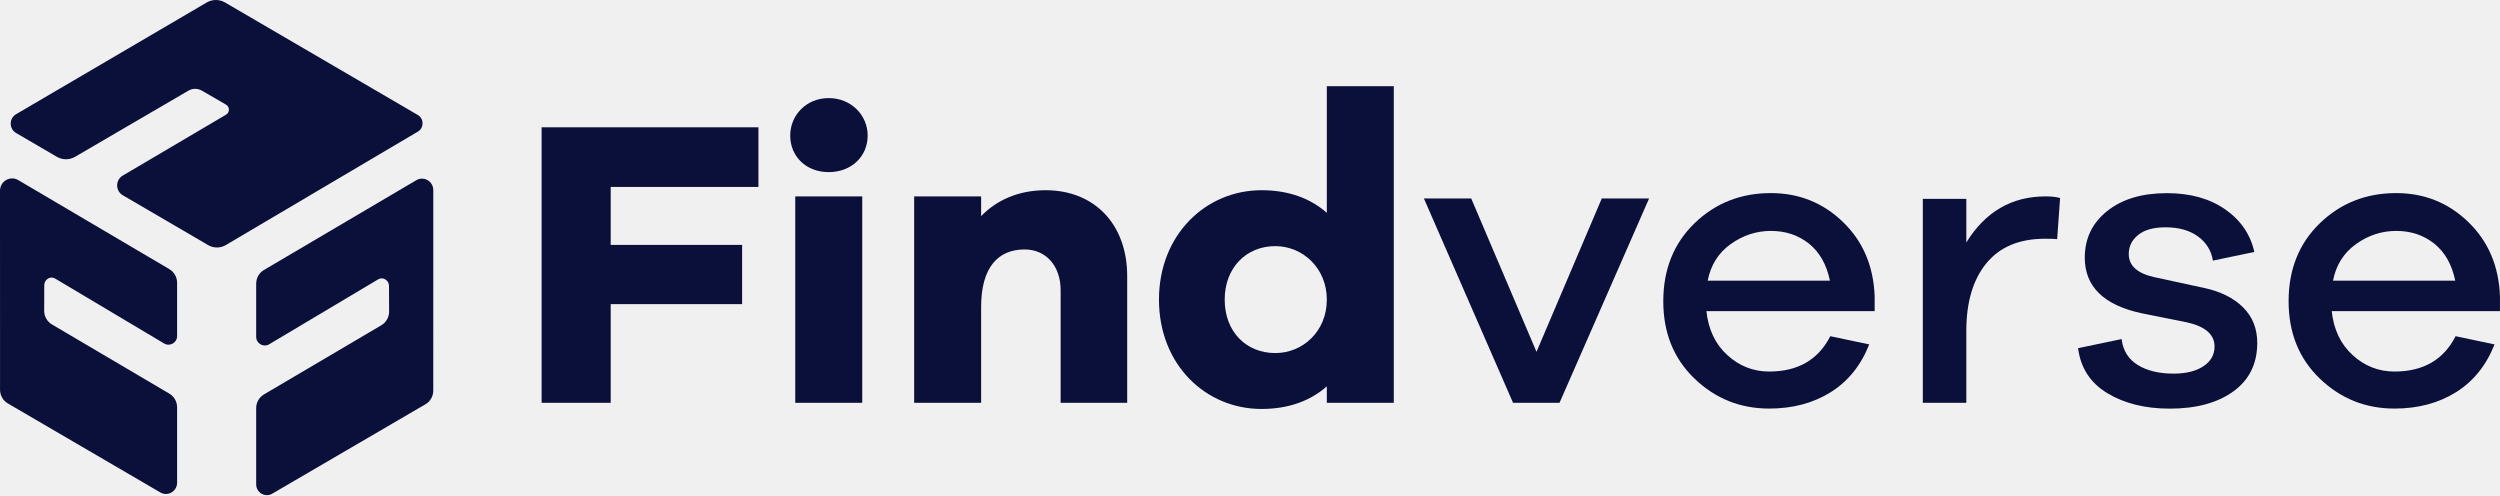
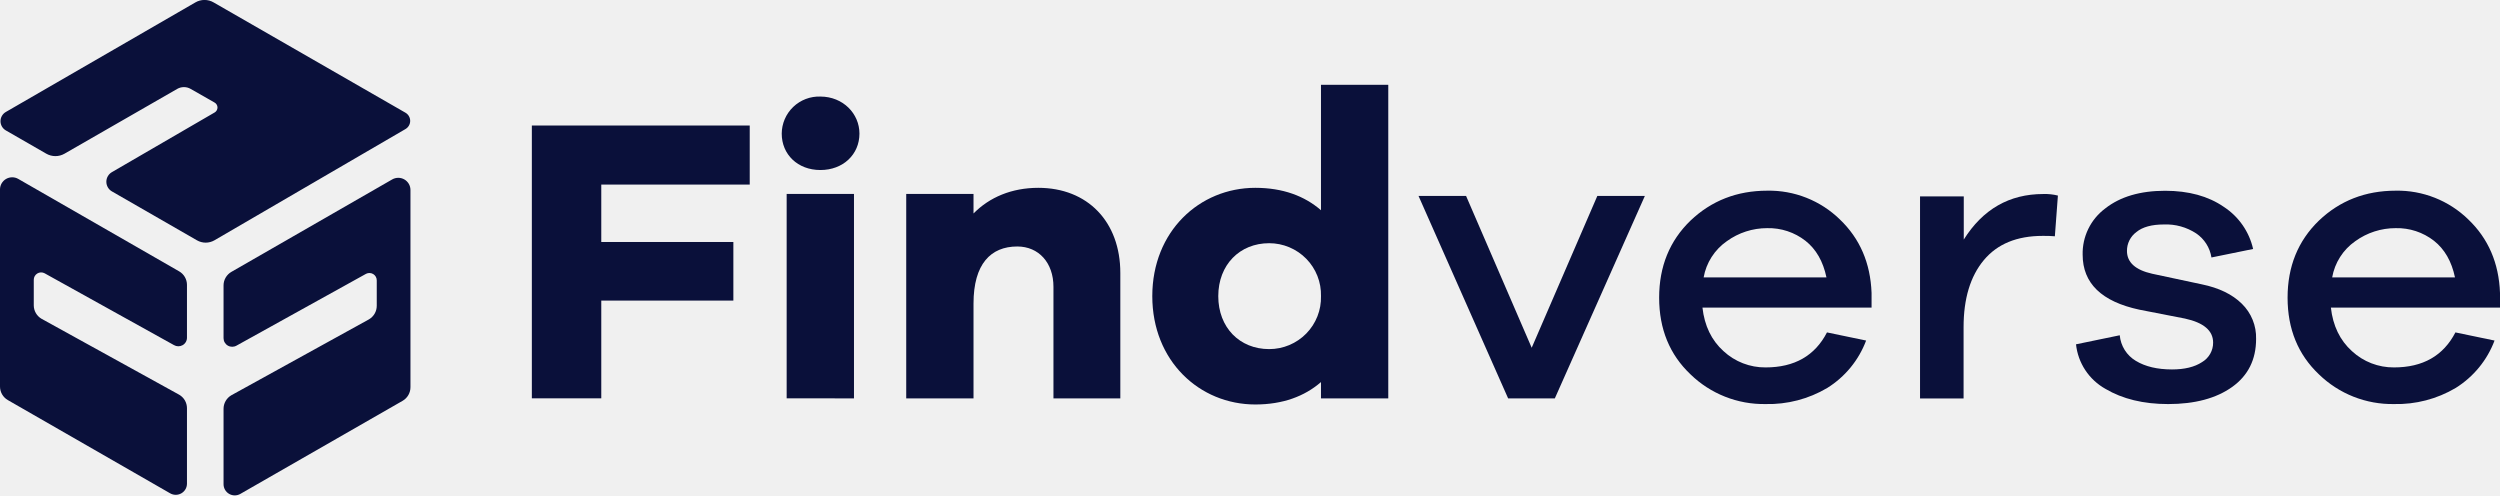
- <svg xmlns="http://www.w3.org/2000/svg" width="207" height="41" viewBox="0 0 207 41" fill="none">
-   <g clip-path="url(#clip0_440_2453)">
-     <path d="M50.566 20.278H61.448V25.182H50.566V33.352H44.846V10.541H62.799V15.478H50.566V20.278Z" fill="#0A103A" />
-     <path d="M71.843 11.222C71.843 12.958 70.492 14.252 68.619 14.252C66.749 14.252 65.43 12.958 65.43 11.222C65.43 9.554 66.749 8.122 68.619 8.122C70.492 8.125 71.843 9.554 71.843 11.222ZM65.847 33.352V16.26H71.394V33.35H65.847V33.352Z" fill="#0A103A" />
-     <path d="M93.332 22.867V33.352H87.82V24.024C87.82 22.017 86.608 20.654 84.84 20.654C82.655 20.654 81.237 22.118 81.237 25.42V33.352H75.692V16.26H81.237V17.895C82.555 16.532 84.39 15.75 86.575 15.75C90.628 15.75 93.332 18.575 93.332 22.867Z" fill="#0A103A" />
-     <path d="M115.406 33.352H109.861V31.989C108.511 33.182 106.708 33.862 104.455 33.862C99.845 33.862 95.963 30.22 95.963 24.806C95.963 19.428 99.845 15.75 104.455 15.75C106.708 15.75 108.511 16.43 109.861 17.623V7.137H115.406V33.352V33.352ZM109.861 24.806C109.861 22.184 107.85 20.379 105.598 20.379C103.172 20.379 101.405 22.184 101.405 24.806C101.405 27.461 103.172 29.233 105.598 29.233C107.85 29.233 109.861 27.461 109.861 24.806Z" fill="#0A103A" />
-     <path d="M129.128 33.352H125.281L117.899 16.432H121.816L127.222 29.131L132.628 16.432H136.545L129.128 33.352Z" fill="#0A103A" />
-     <path d="M155.224 25.761H141.291C141.452 27.281 142.029 28.497 143.024 29.403C144.018 30.311 145.173 30.763 146.489 30.763C148.869 30.763 150.556 29.789 151.548 27.837L154.772 28.517C154.079 30.266 153.01 31.586 151.566 32.484C150.122 33.38 148.43 33.83 146.489 33.83C144.086 33.83 142.024 33.002 140.302 31.345C138.579 29.687 137.72 27.555 137.72 24.943C137.72 22.311 138.582 20.161 140.302 18.491C142.024 16.823 144.131 15.988 146.627 15.988C148.959 15.988 150.953 16.788 152.605 18.389C154.258 19.988 155.129 22.037 155.222 24.535V25.761H155.224ZM143.302 20.209C142.285 20.935 141.65 21.945 141.396 23.24H151.518C151.242 21.9 150.662 20.879 149.786 20.176C148.907 19.473 147.857 19.12 146.632 19.12C145.429 19.12 144.319 19.483 143.302 20.209Z" fill="#0A103A" />
-     <path d="M170.576 16.397L170.333 19.801C170.147 19.778 169.813 19.768 169.328 19.768C167.201 19.768 165.584 20.443 164.477 21.793C163.367 23.143 162.812 25.012 162.812 27.392V33.35H159.209V16.465H162.812V20.075C164.384 17.534 166.566 16.262 169.363 16.262C169.873 16.26 170.277 16.305 170.576 16.397Z" fill="#0A103A" />
-     <path d="M175.671 28.075C175.786 29.03 176.231 29.743 177.004 30.22C177.778 30.697 178.767 30.936 179.967 30.936C181.007 30.936 181.833 30.733 182.445 30.324C183.058 29.916 183.364 29.37 183.364 28.69C183.364 27.692 182.591 27.022 181.042 26.682L177.298 25.933C174.179 25.253 172.62 23.72 172.62 21.336C172.62 19.747 173.238 18.461 174.476 17.473C175.711 16.486 177.358 15.993 179.415 15.993C181.356 15.993 182.968 16.443 184.251 17.339C185.534 18.235 186.335 19.41 186.659 20.862L183.229 21.578C183.091 20.737 182.674 20.067 181.981 19.57C181.288 19.07 180.399 18.821 179.312 18.821C178.317 18.821 177.562 19.032 177.042 19.451C176.522 19.869 176.261 20.397 176.261 21.034C176.261 21.989 176.954 22.623 178.34 22.941L182.43 23.826C183.839 24.121 184.936 24.662 185.722 25.443C186.508 26.225 186.9 27.207 186.9 28.388C186.9 30.114 186.242 31.451 184.924 32.406C183.605 33.36 181.85 33.835 179.656 33.835C177.622 33.835 175.902 33.408 174.491 32.558C173.082 31.708 172.274 30.464 172.065 28.829L175.671 28.075Z" fill="#0A103A" />
-     <path d="M207 25.761H193.067C193.227 27.281 193.805 28.497 194.799 29.403C195.794 30.311 196.949 30.763 198.264 30.763C200.645 30.763 202.332 29.789 203.324 27.837L206.548 28.517C205.855 30.266 204.785 31.586 203.342 32.484C201.898 33.38 200.205 33.83 198.264 33.83C195.861 33.83 193.8 33.002 192.077 31.345C190.355 29.687 189.496 27.555 189.496 24.943C189.496 22.311 190.357 20.161 192.077 18.491C193.8 16.823 195.907 15.988 198.402 15.988C200.735 15.988 202.729 16.788 204.381 18.389C206.033 19.988 206.905 22.037 206.997 24.535V25.761H207ZM195.078 20.209C194.061 20.935 193.426 21.945 193.172 23.24H203.294C203.018 21.9 202.438 20.879 201.561 20.176C200.682 19.473 199.633 19.12 198.408 19.12C197.205 19.12 196.095 19.483 195.078 20.209Z" fill="#0A103A" />
-     <path d="M0.65 33.405L13.275 40.774C13.893 41.134 14.664 40.685 14.664 39.964V33.723C14.664 33.258 14.42 32.827 14.021 32.593L4.301 26.864C3.905 26.631 3.658 26.199 3.658 25.735L3.666 23.608C3.668 23.151 4.156 22.829 4.55 23.055C4.552 23.057 13.592 28.441 13.592 28.441C14.066 28.722 14.664 28.377 14.664 27.821V27.697V23.415C14.664 22.95 14.42 22.519 14.021 22.285L1.512 14.912C0.841 14.518 0 15.006 0 15.79L0.003 32.271C0.003 32.74 0.249 33.172 0.65 33.405Z" fill="#0A103A" />
-     <path d="M35.226 33.474L22.538 40.878C21.951 41.221 21.212 40.792 21.212 40.104V33.789C21.212 33.324 21.456 32.893 21.855 32.659L31.575 26.93C31.972 26.697 32.218 26.265 32.218 25.801L32.21 23.674C32.208 23.217 31.721 22.895 31.327 23.121C31.324 23.123 22.285 28.507 22.285 28.507C21.81 28.788 21.212 28.443 21.212 27.887V27.763V23.484C21.212 23.019 21.456 22.588 21.855 22.354L34.468 14.922C35.093 14.554 35.876 15.008 35.876 15.742L35.874 32.345C35.874 32.809 35.628 33.241 35.226 33.474Z" fill="#0A103A" />
-     <path d="M18.629 0.203C18.162 -0.069 17.584 -0.069 17.117 0.205L1.331 9.457C0.738 9.805 0.741 10.668 1.333 11.013L4.708 12.983C5.175 13.255 5.75 13.255 6.217 12.983L15.598 7.508C15.944 7.305 16.369 7.305 16.715 7.505L18.714 8.663C19.033 8.848 19.033 9.31 18.717 9.495L10.167 14.536C9.544 14.899 9.544 15.805 10.167 16.168L17.238 20.296C17.69 20.559 18.25 20.559 18.699 20.29L34.598 10.899C35.121 10.589 35.118 9.828 34.596 9.521L18.629 0.203Z" fill="#0A103A" />
+ <svg xmlns="http://www.w3.org/2000/svg" width="217" height="43" viewBox="0 0 217 43" fill="none">
+   <g clip-path="url(#clip0_575_2485)">
+     <path d="M52.191 21.005H63.656V26.091H52.191V34.575H46.164V10.895H65.076V16.021H52.191V21.005Z" fill="#0A103A" />
+     <path d="M74.6 11.596C74.6 13.404 73.184 14.758 71.211 14.758C69.237 14.758 67.854 13.404 67.854 11.596C67.856 11.164 67.946 10.736 68.117 10.338C68.288 9.941 68.538 9.582 68.851 9.282C69.164 8.982 69.534 8.748 69.939 8.593C70.345 8.439 70.777 8.366 71.211 8.381C73.184 8.386 74.6 9.87 74.6 11.596ZM68.282 34.574V16.833H74.126V34.58L68.282 34.574Z" fill="#0A103A" />
+     <path d="M97.244 23.693V34.58H91.44V24.895C91.44 22.807 90.162 21.395 88.3 21.395C85.998 21.395 84.501 22.913 84.501 26.344V34.58H78.66V16.833H84.501V18.53C85.89 17.117 87.824 16.303 90.125 16.303C94.397 16.303 97.244 19.239 97.244 23.693Z" fill="#0A103A" />
+     <path d="M120.502 34.58H114.661V33.164C113.235 34.403 111.338 35.109 108.963 35.109C104.109 35.109 100.019 31.328 100.019 25.706C100.019 20.085 104.109 16.303 108.963 16.303C111.344 16.303 113.235 17.009 114.661 18.248V7.361H120.502V34.58ZM114.661 25.706C114.677 25.108 114.572 24.513 114.353 23.956C114.134 23.399 113.805 22.891 113.386 22.463C112.967 22.035 112.466 21.694 111.912 21.462C111.359 21.229 110.764 21.11 110.164 21.11C107.608 21.11 105.746 22.984 105.746 25.706C105.746 28.429 107.598 30.302 110.164 30.302C110.764 30.303 111.359 30.183 111.912 29.951C112.466 29.718 112.967 29.378 113.386 28.95C113.805 28.521 114.134 28.013 114.353 27.456C114.572 26.899 114.677 26.304 114.661 25.706Z" fill="#0A103A" />
+     <path d="M134.959 34.58H130.906L123.129 17.009H127.256L132.951 30.186L138.647 17.009H142.773L134.959 34.58Z" fill="#0A103A" />
+     <path d="M162.452 26.697H147.773C147.95 28.278 148.559 29.539 149.601 30.479C150.592 31.398 151.898 31.903 153.252 31.892C155.76 31.892 157.536 30.879 158.582 28.853L161.979 29.559C161.338 31.265 160.151 32.713 158.601 33.678C156.984 34.634 155.131 35.117 153.252 35.072C152.048 35.092 150.852 34.875 149.734 34.432C148.615 33.989 147.595 33.33 146.734 32.492C144.922 30.774 144.016 28.559 144.014 25.848C144.012 23.137 144.919 20.904 146.734 19.149C148.554 17.419 150.775 16.552 153.397 16.551C154.561 16.529 155.717 16.739 156.798 17.167C157.879 17.595 158.864 18.233 159.696 19.044C161.437 20.704 162.355 22.831 162.452 25.424V26.697ZM149.892 20.933C149.364 21.299 148.915 21.766 148.569 22.306C148.223 22.846 147.987 23.449 147.876 24.08H158.537C158.246 22.689 157.638 21.628 156.712 20.899C155.765 20.161 154.591 19.774 153.389 19.803C152.133 19.802 150.909 20.198 149.892 20.933V20.933Z" fill="#0A103A" />
+     <path d="M178.626 16.975L178.362 20.509C178.01 20.48 177.657 20.468 177.304 20.475C175.066 20.475 173.362 21.178 172.193 22.583C171.023 23.989 170.439 25.927 170.439 28.397V34.585H166.659V17.046H170.455V20.794C172.111 18.158 174.411 16.841 177.356 16.841C177.784 16.826 178.211 16.871 178.626 16.975Z" fill="#0A103A" />
+     <path d="M183.994 29.101C184.034 29.556 184.182 29.996 184.426 30.383C184.67 30.77 185.004 31.094 185.398 31.328C186.215 31.82 187.256 32.066 188.523 32.068C189.618 32.068 190.488 31.857 191.134 31.433C191.43 31.259 191.675 31.011 191.844 30.713C192.014 30.415 192.102 30.078 192.099 29.736C192.099 28.701 191.283 28.006 189.652 27.651L185.705 26.882C182.42 26.179 180.776 24.588 180.774 22.109C180.756 21.334 180.924 20.565 181.264 19.868C181.604 19.17 182.107 18.563 182.729 18.098C184.031 17.072 185.765 16.559 187.933 16.559C189.977 16.559 191.674 17.024 193.025 17.955C194.318 18.798 195.231 20.109 195.57 21.611L191.954 22.349C191.888 21.929 191.737 21.527 191.51 21.168C191.282 20.809 190.983 20.5 190.631 20.261C189.8 19.715 188.817 19.443 187.822 19.484C186.777 19.484 185.97 19.703 185.441 20.14C185.183 20.33 184.975 20.577 184.832 20.863C184.69 21.148 184.617 21.463 184.621 21.782C184.621 22.773 185.351 23.433 186.811 23.761L191.12 24.681C192.603 24.987 193.76 25.546 194.588 26.36C194.996 26.757 195.316 27.233 195.529 27.759C195.743 28.285 195.845 28.85 195.829 29.417C195.829 31.209 195.136 32.6 193.75 33.589C192.364 34.578 190.512 35.073 188.195 35.073C186.054 35.073 184.241 34.633 182.756 33.755C182.05 33.361 181.449 32.803 181.004 32.13C180.559 31.457 180.283 30.688 180.198 29.886L183.994 29.101Z" fill="#0A103A" />
+     <path d="M217 26.697H202.321C202.497 28.278 203.107 29.539 204.149 30.479C205.14 31.398 206.446 31.903 207.799 31.892C210.307 31.892 212.084 30.879 213.13 28.853L216.527 29.559C215.886 31.265 214.698 32.713 213.148 33.678C211.532 34.634 209.678 35.117 207.799 35.072C206.596 35.092 205.4 34.875 204.281 34.432C203.163 33.989 202.143 33.33 201.281 32.492C199.47 30.774 198.564 28.559 198.562 25.848C198.56 23.137 199.466 20.904 201.281 19.149C203.096 17.419 205.317 16.552 207.945 16.551C209.108 16.529 210.264 16.739 211.346 17.167C212.427 17.595 213.412 18.233 214.244 19.044C215.984 20.704 216.903 22.831 217 25.424V26.697ZM204.44 20.933C203.913 21.3 203.465 21.767 203.121 22.307C202.776 22.847 202.542 23.45 202.432 24.08H213.093C212.802 22.689 212.193 21.628 211.268 20.899C210.321 20.161 209.146 19.774 207.945 19.803C206.686 19.801 205.459 20.197 204.44 20.933V20.933Z" fill="#0A103A" />
+     <path d="M0.685 34.73L14.767 42.818C14.915 42.904 15.083 42.949 15.254 42.95C15.425 42.95 15.594 42.905 15.742 42.82C15.891 42.734 16.014 42.612 16.099 42.464C16.185 42.316 16.23 42.148 16.229 41.977V35.431C16.229 35.194 16.166 34.961 16.048 34.756C15.929 34.55 15.758 34.38 15.552 34.261L3.608 27.672C3.402 27.553 3.231 27.382 3.112 27.176C2.993 26.97 2.931 26.737 2.931 26.499V24.291C2.93 24.18 2.957 24.071 3.011 23.974C3.065 23.878 3.143 23.796 3.237 23.739C3.332 23.681 3.44 23.649 3.551 23.645C3.662 23.642 3.772 23.667 3.87 23.719L15.1 29.954C15.214 30.021 15.343 30.057 15.475 30.058C15.607 30.059 15.737 30.025 15.852 29.96C15.967 29.895 16.062 29.8 16.128 29.686C16.195 29.572 16.23 29.443 16.229 29.311V24.728C16.23 24.491 16.167 24.258 16.049 24.052C15.931 23.847 15.76 23.675 15.555 23.556L1.587 15.531C1.426 15.438 1.244 15.389 1.058 15.389C0.873 15.389 0.69 15.438 0.53 15.53C0.369 15.623 0.235 15.756 0.142 15.916C0.049 16.076 0 16.258 0 16.442L0 33.554C0 33.793 0.064 34.028 0.184 34.234C0.304 34.44 0.477 34.611 0.685 34.73V34.73Z" fill="#0A103A" />
+     <path d="M34.951 34.788L20.867 42.868C20.719 42.954 20.55 42.999 20.379 43C20.208 43 20.039 42.955 19.891 42.87C19.742 42.785 19.619 42.662 19.534 42.514C19.448 42.366 19.403 42.198 19.404 42.028V35.481C19.404 35.244 19.467 35.011 19.586 34.805C19.704 34.599 19.875 34.428 20.081 34.308L32.025 27.72C32.231 27.6 32.401 27.429 32.52 27.223C32.639 27.017 32.702 26.784 32.702 26.547V24.338C32.703 24.229 32.676 24.121 32.623 24.025C32.57 23.93 32.493 23.849 32.4 23.791C32.306 23.734 32.2 23.701 32.09 23.697C31.98 23.693 31.871 23.717 31.774 23.767L20.536 29.997C20.422 30.064 20.292 30.099 20.16 30.1C20.028 30.101 19.898 30.067 19.783 30.002C19.668 29.937 19.573 29.842 19.506 29.729C19.439 29.615 19.404 29.485 19.404 29.354V24.773C19.404 24.536 19.467 24.303 19.586 24.097C19.705 23.892 19.875 23.72 20.081 23.601L34.041 15.576C34.201 15.483 34.384 15.434 34.569 15.434C34.755 15.434 34.938 15.483 35.098 15.575C35.259 15.668 35.393 15.801 35.486 15.961C35.579 16.121 35.628 16.302 35.628 16.487V33.599C35.63 33.839 35.569 34.076 35.45 34.285C35.331 34.493 35.159 34.667 34.951 34.788V34.788Z" fill="#0A103A" />
+     <path d="M18.544 0.211C18.303 0.07 18.029 -0.004 17.75 -0.004C17.471 -0.004 17.198 0.07 16.957 0.211L0.505 9.72C0.365 9.801 0.248 9.918 0.167 10.058C0.086 10.198 0.043 10.357 0.043 10.519C0.043 10.681 0.086 10.841 0.167 10.981C0.248 11.121 0.365 11.238 0.505 11.319L4.024 13.343C4.263 13.479 4.534 13.551 4.809 13.551C5.085 13.551 5.356 13.479 5.595 13.343L15.383 7.717C15.56 7.615 15.761 7.561 15.966 7.561C16.171 7.561 16.372 7.615 16.549 7.717L18.631 8.905C18.707 8.949 18.769 9.011 18.812 9.086C18.856 9.162 18.879 9.247 18.879 9.333C18.879 9.42 18.856 9.505 18.812 9.58C18.769 9.656 18.707 9.718 18.631 9.762L9.719 14.938C9.571 15.022 9.447 15.145 9.362 15.292C9.276 15.439 9.231 15.607 9.231 15.777C9.231 15.947 9.276 16.115 9.362 16.262C9.447 16.41 9.571 16.532 9.719 16.616L17.092 20.857C17.323 20.991 17.586 21.062 17.854 21.062C18.121 21.062 18.384 20.991 18.616 20.857L35.197 11.201C35.321 11.128 35.424 11.025 35.495 10.901C35.567 10.777 35.604 10.636 35.604 10.493C35.604 10.35 35.567 10.209 35.495 10.085C35.424 9.961 35.321 9.858 35.197 9.785L18.544 0.211Z" fill="#0A103A" />
  </g>
  <defs>
-     <clipPath id="clip0_440_2453">
-       <rect width="207" height="41" fill="white" />
+     <clipPath id="clip0_575_2485">
+       <rect width="217" height="43" fill="white" />
    </clipPath>
  </defs>
</svg>
